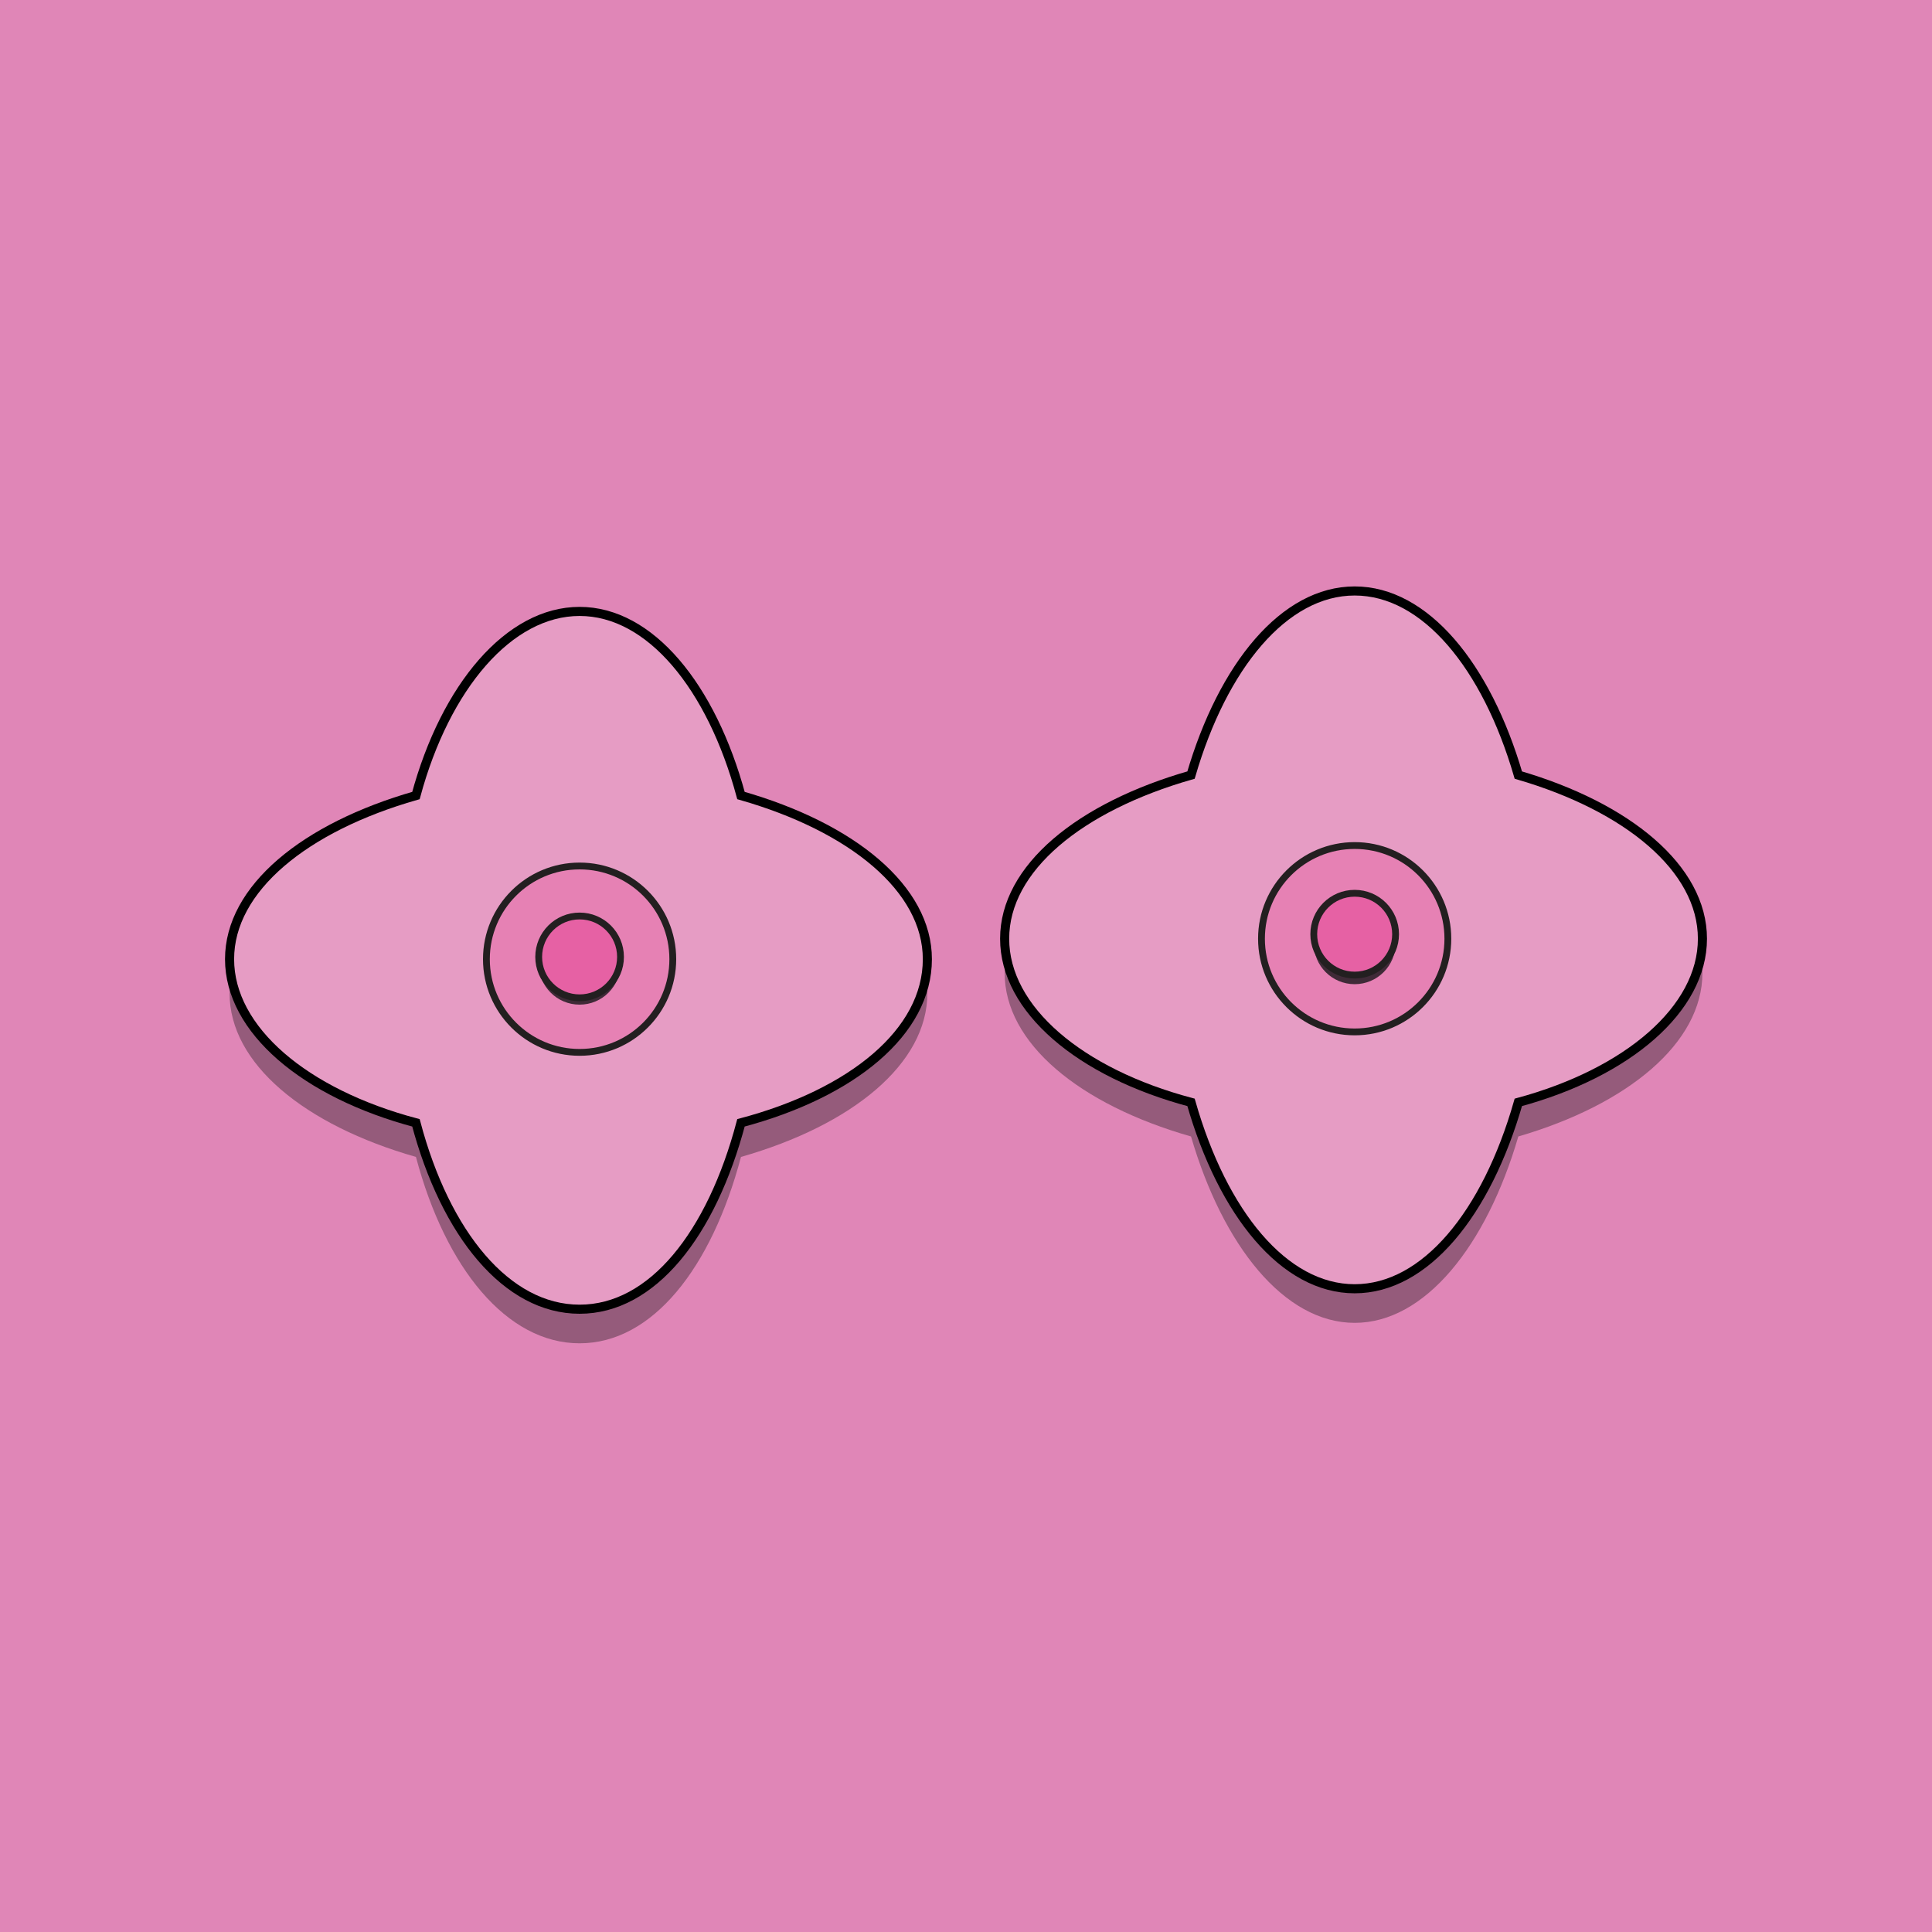
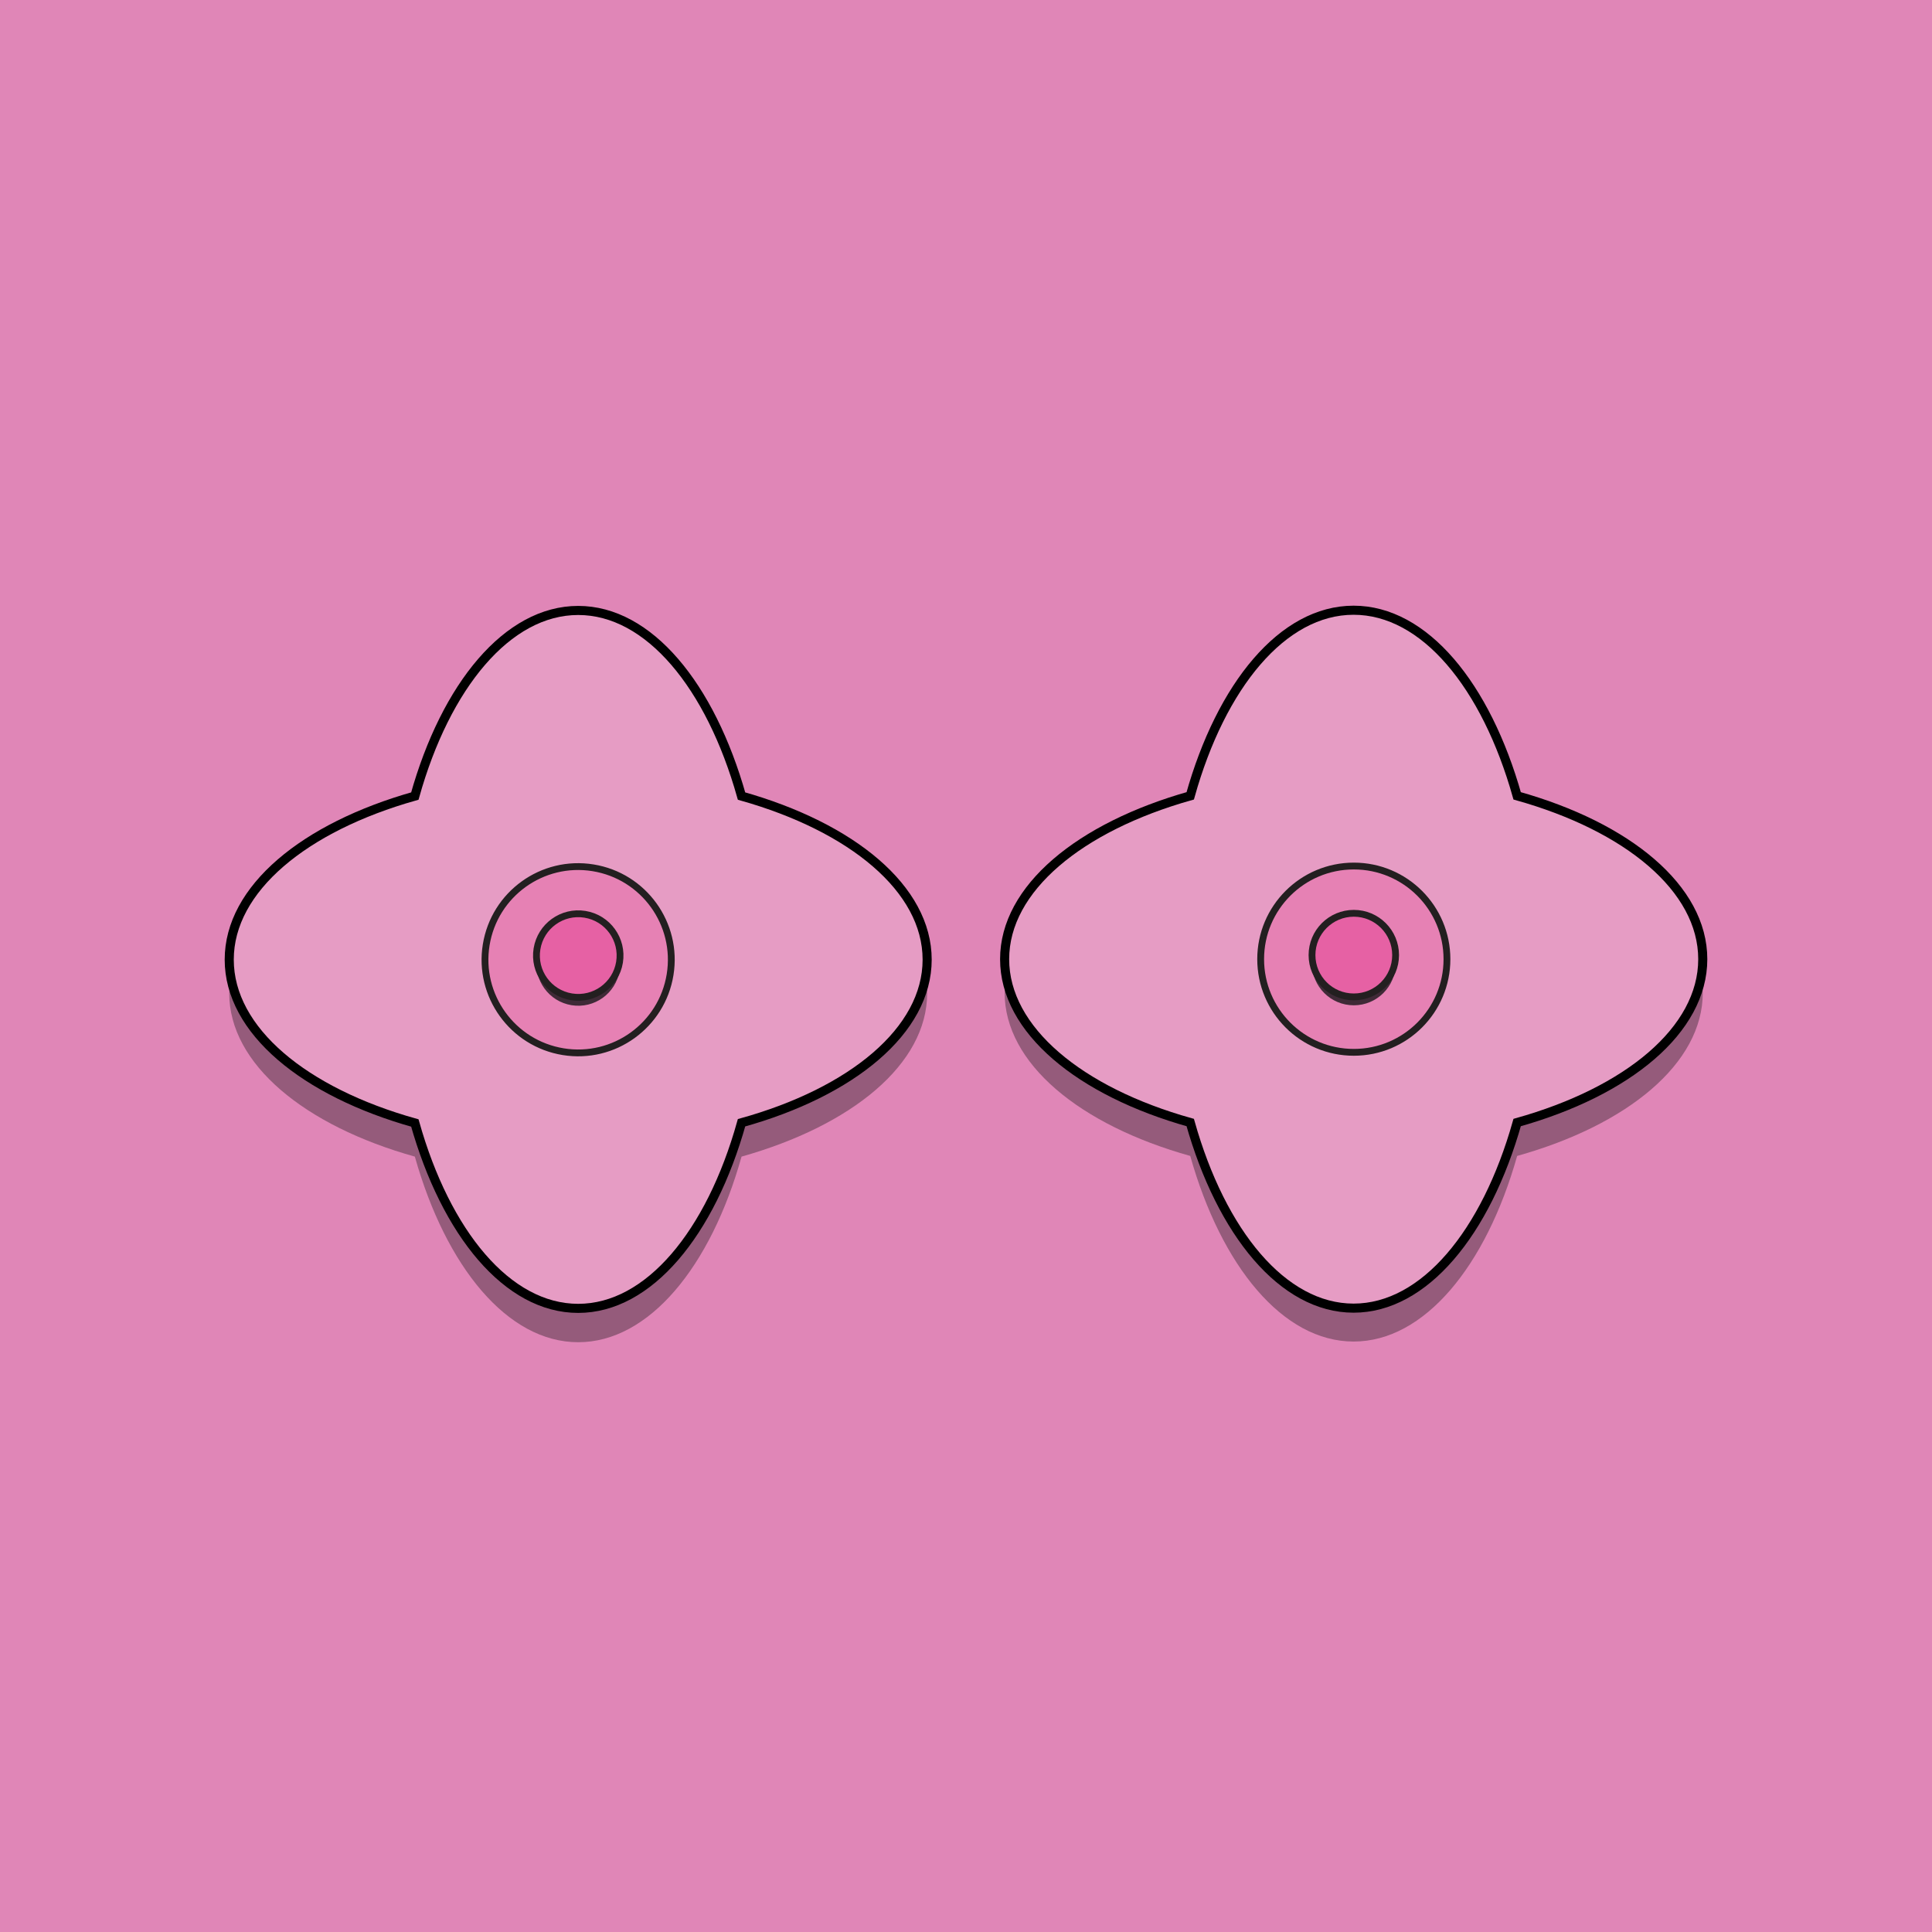
- <svg xmlns="http://www.w3.org/2000/svg" id="Layer_1" viewBox="0 0 850 850">
+ <svg xmlns="http://www.w3.org/2000/svg" id="Layer_1" x="0" y="0" version="1.1" viewBox="0 0 850.4 850.4" xml:space="preserve">
  <defs />
-   <defs>
-     <style>.cls-2,.cls-5{fill:#3f2a37}.cls-2{opacity:.47}.cls-3,.cls-4,.cls-6{fill:#e69cc4;stroke:#000;stroke-width:4px;stroke-miterlimit:10}.cls-4,.cls-6{fill:#e681b4;stroke:#231f20;stroke-width:3px}.cls-6{fill:#e661a4}</style>
-   </defs>
-   <path fill="#e086b7" d="M0 0h850v850H0z" />
-   <path d="M408 437c0-31-33-58-82-72-13-48-40-81-71-81s-59 33-72 81c-49 14-82 41-82 72s33 58 82 72c13 49 40 82 72 82s58-33 71-82c49-14 82-41 82-72z" class="cls-2" />
-   <path d="M408 422c0-31-33-58-82-72-13-48-40-81-71-81s-59 33-72 81c-49 14-82 41-82 72s33 59 82 72c13 49 40 82 72 82s58-33 71-82c49-13 82-40 82-72z" class="cls-3" />
-   <circle cx="255" cy="422" r="41" class="cls-4" />
-   <circle cx="255" cy="424" r="18" class="cls-5" />
-   <circle cx="255" cy="421" r="18" class="cls-6" />
-   <path d="M749 428c0-31-33-58-81-72-14-49-41-82-72-82s-58 33-72 82c-49 14-82 41-82 72s33 58 82 72c14 48 41 82 72 82s58-34 72-82c48-14 81-41 81-72z" class="cls-2" />
-   <path d="M749 413c0-31-33-58-81-72-14-48-41-81-72-81s-58 33-72 81c-49 14-82 41-82 72s33 59 82 72c14 49 41 82 72 82s58-33 72-82c48-13 81-41 81-72z" class="cls-3" />
-   <circle cx="596" cy="413" r="41" class="cls-4" />
-   <circle cx="596" cy="415" r="18" class="cls-5" />
-   <circle cx="596" cy="411" r="18" class="cls-6" />
+   <style>.st1{opacity:.47;fill:#3f2a37;enable-background:new}.st2,.st3{fill:#e69cc4;stroke:#000;stroke-width:4;stroke-miterlimit:10}.st3{fill:#e681b4;stroke:#231f20;stroke-width:3}.st4{fill:#3f2a37}.st5{fill:#e661a4;stroke:#231f20;stroke-width:3;stroke-miterlimit:10}</style>
+   <path fill="#e086b7" d="M0 0h850.4v850.4H0z" />
+   <path d="M408.1 437.2c0-31.2-33.1-58.3-81.7-71.9-13.7-48.6-40.8-81.7-71.9-81.7s-58.3 33.1-71.9 81.7c-48.6 13.7-81.7 40.8-81.7 71.9s33.1 58.3 81.7 71.9c13.7 48.6 40.8 81.7 71.9 81.7s58.3-33.1 71.9-81.7c48.6-13.7 81.7-40.7 81.7-71.9z" class="st1" />
+   <path d="M408.1 422.4c0-31.2-33.1-58.3-81.7-72-13.7-48.6-40.8-81.7-71.9-81.7s-58.3 33.1-71.9 81.7c-48.6 13.7-81.7 40.8-81.7 72s33.1 58.3 81.7 71.9c13.7 48.6 40.8 81.6 71.9 81.6s58.3-33.1 71.9-81.7c48.6-13.5 81.7-40.6 81.7-71.8z" class="st2" />
+   <circle cx="254.5" cy="422.4" r="41" class="st3" transform="rotate(-80.781 254.517 422.436)" />
+   <circle cx="254.5" cy="424.3" r="18.4" class="st4" transform="rotate(-80.781 254.517 424.276)" />
+   <circle cx="254.5" cy="420.6" r="18.4" class="st5" transform="rotate(-80.781 254.517 420.586)" />
+   <path d="M749.5 437c0-31.2-33.1-58.3-81.7-72-13.7-48.6-40.8-81.7-72-81.7s-58.2 33.1-71.9 81.6c-48.6 13.7-81.7 40.8-81.7 72s33.1 58.3 81.7 71.9c13.7 48.6 40.8 81.7 71.9 81.7s58.3-33.1 72-81.7c48.6-13.6 81.7-40.7 81.7-71.8z" class="st1" />
+   <path d="M749.5 422.2c0-31.2-33.1-58.3-81.7-71.9-13.7-48.6-40.8-81.7-72-81.7s-58.3 33.1-71.9 81.7c-48.6 13.7-81.7 40.8-81.7 71.9s33.1 58.3 81.7 71.9c13.7 48.6 40.8 81.7 71.9 81.7s58.3-33.1 72-81.7c48.6-13.6 81.7-40.7 81.7-71.9z" class="st2" />
+   <circle cx="595.9" cy="422.2" r="41" class="st3" />
+   <circle cx="595.9" cy="424.1" r="18.4" class="st4" />
+   <circle cx="595.9" cy="420.4" r="18.4" class="st5" />
</svg>
